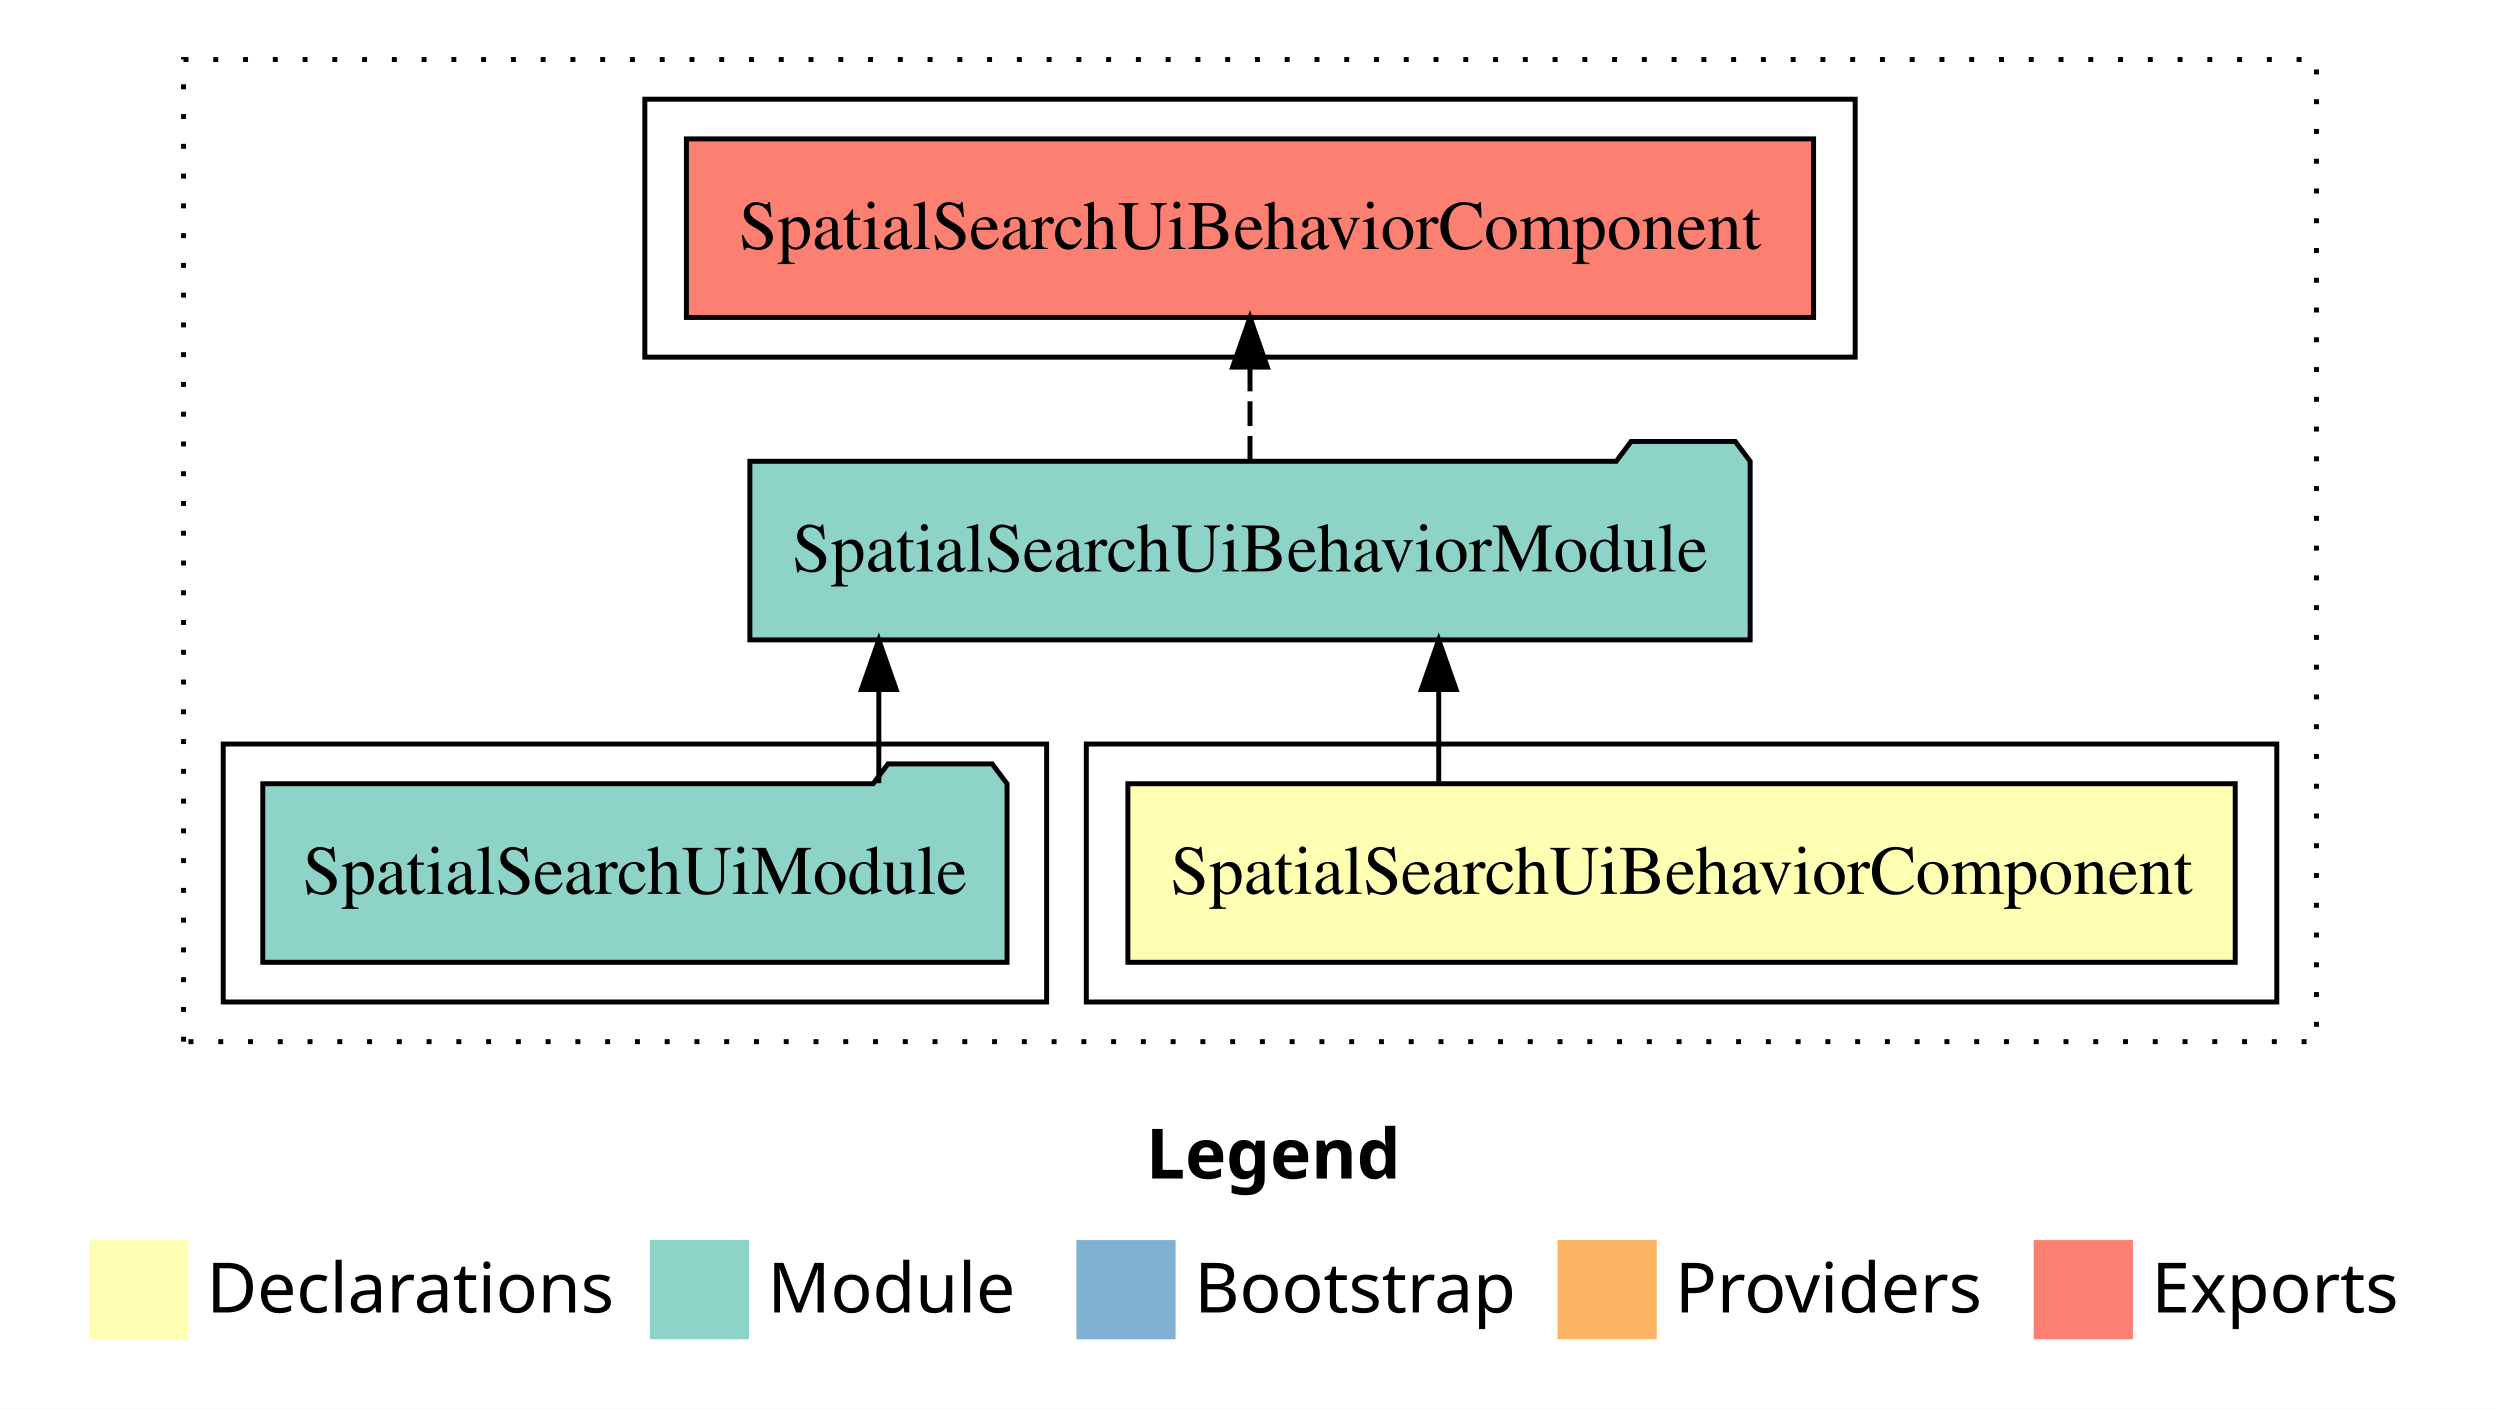
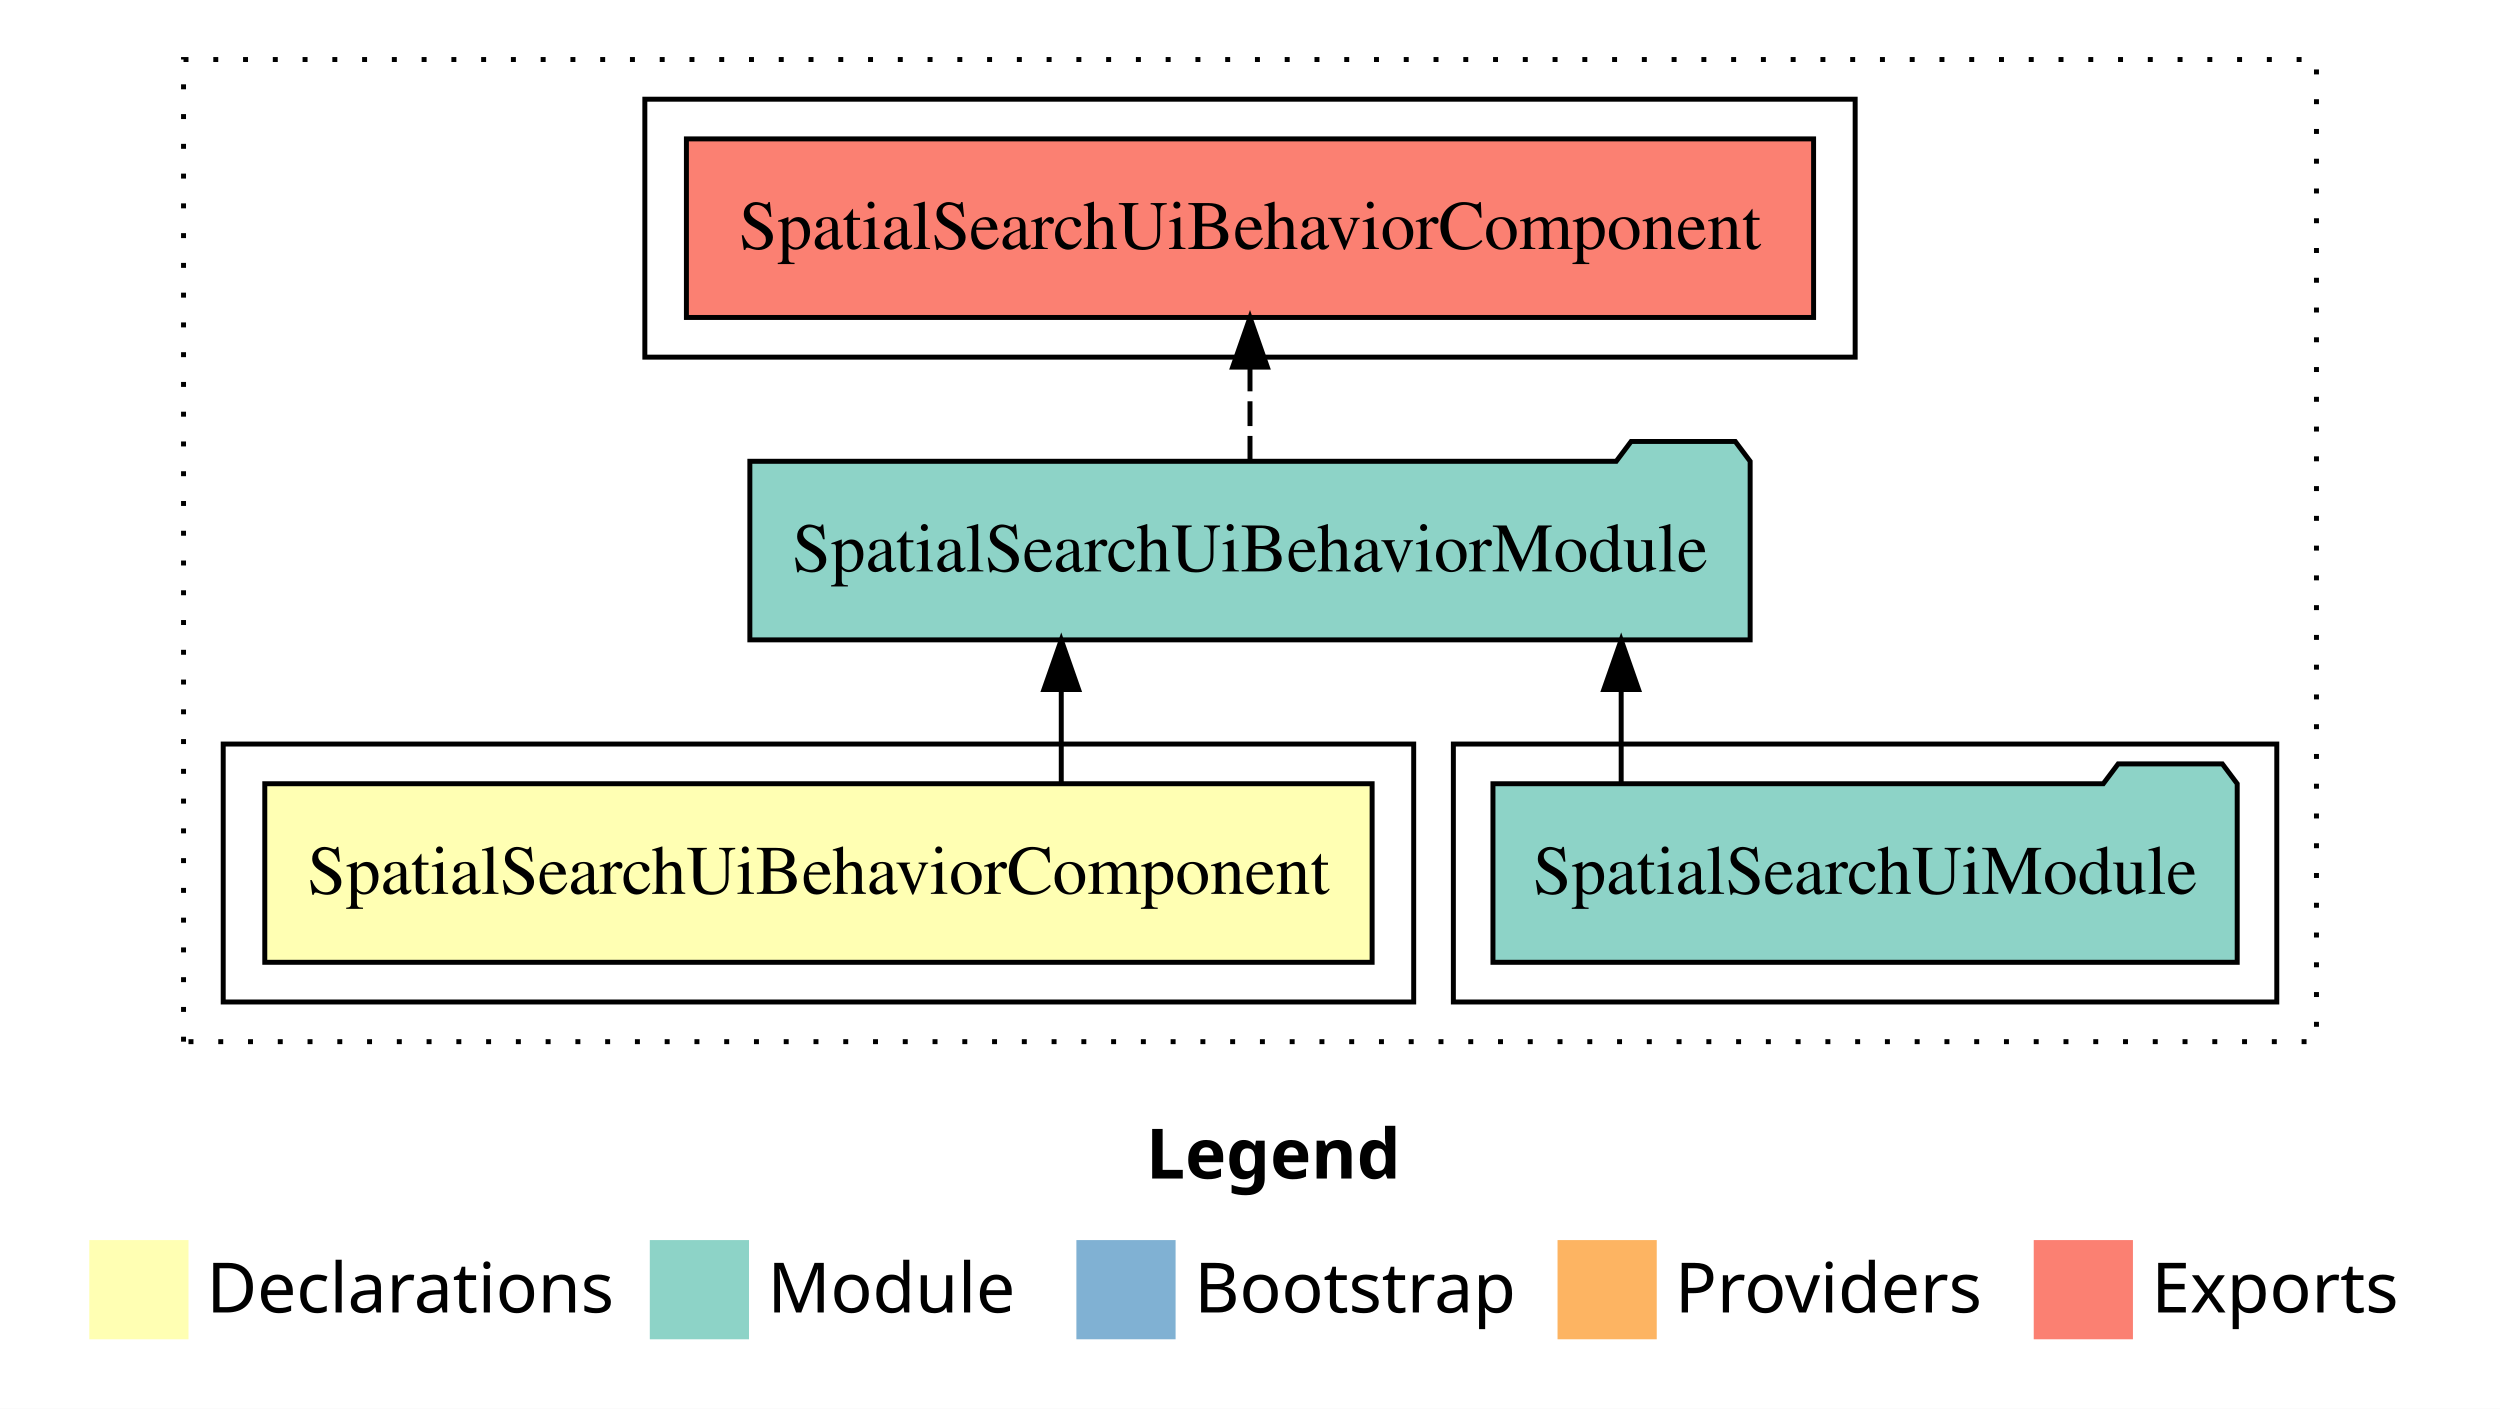
<svg xmlns="http://www.w3.org/2000/svg" width="504pt" height="284pt" viewBox="0.00 0.00 504.00 284.00">
  <g id="graph0" class="graph" transform="scale(1 1) rotate(0) translate(4 280)">
    <polygon fill="white" stroke="transparent" points="-4,4 -4,-280 500,-280 500,4 -4,4" />
    <text text-anchor="start" x="227.01" y="-42.4" font-family="Times-12" font-weight="bold" font-size="14.00">Legend</text>
    <polygon fill="#ffffb3" stroke="transparent" points="14,-10 14,-30 34,-30 34,-10 14,-10" />
    <text text-anchor="start" x="37.63" y="-15.4" font-family="Times-12" font-size="14.00">  Declarations</text>
    <polygon fill="#8dd3c7" stroke="transparent" points="127,-10 127,-30 147,-30 147,-10 127,-10" />
    <text text-anchor="start" x="150.73" y="-15.4" font-family="Times-12" font-size="14.00">  Module</text>
    <polygon fill="#80b1d3" stroke="transparent" points="213,-10 213,-30 233,-30 233,-10 213,-10" />
    <text text-anchor="start" x="236.78" y="-15.4" font-family="Times-12" font-size="14.00">  Bootstrap</text>
    <polygon fill="#fdb462" stroke="transparent" points="310,-10 310,-30 330,-30 330,-10 310,-10" />
    <text text-anchor="start" x="333.67" y="-15.4" font-family="Times-12" font-size="14.00">  Providers</text>
    <polygon fill="#fb8072" stroke="transparent" points="406,-10 406,-30 426,-30 426,-10 406,-10" />
    <text text-anchor="start" x="429.73" y="-15.4" font-family="Times-12" font-size="14.00">  Exports</text>
    <g id="clust1" class="cluster">
      <polygon fill="none" stroke="black" stroke-dasharray="1,5" points="33,-70 33,-268 463,-268 463,-70 33,-70" />
    </g>
-     <g id="clust2" class="cluster">
-       <polygon fill="none" stroke="black" points="215,-78 215,-130 455,-130 455,-78 215,-78" />
-     </g>
-     <g id="clust4" class="cluster">
-       <polygon fill="none" stroke="black" points="41,-78 41,-130 207,-130 207,-78 41,-78" />
-     </g>
    <g id="clust5" class="cluster">
      <polygon fill="none" stroke="black" points="126,-208 126,-260 370,-260 370,-208 126,-208" />
    </g>
+     <g id="clust4" class="cluster">
+       <polygon fill="none" stroke="black" points="289,-78 289,-130 455,-130 455,-78 289,-78" />
+     </g>
+     <g id="clust2" class="cluster">
+       <polygon fill="none" stroke="black" points="41,-78 41,-130 281,-130 281,-78 41,-78" />
+     </g>
    <g id="node1" class="node">
-       <polygon fill="#ffffb3" stroke="black" points="446.62,-122 223.38,-122 223.38,-86 446.62,-86 446.62,-122" />
-       <text text-anchor="middle" x="335" y="-99.8" font-family="Times,serif" font-size="14.00">SpatialSearchUiBehaviorComponent</text>
+       <polygon fill="#ffffb3" stroke="black" points="272.62,-122 49.38,-122 49.38,-86 272.62,-86 272.62,-122" />
+       <text text-anchor="middle" x="161" y="-99.8" font-family="Times,serif" font-size="14.00">SpatialSearchUiBehaviorComponent</text>
    </g>
    <g id="node2" class="node">
      <polygon fill="#8dd3c7" stroke="black" points="348.83,-187 345.83,-191 324.83,-191 321.83,-187 147.17,-187 147.17,-151 348.83,-151 348.83,-187" />
      <text text-anchor="middle" x="248" y="-164.8" font-family="Times,serif" font-size="14.00">SpatialSearchUiBehaviorModule</text>
    </g>
    <g id="edge1" class="edge">
-       <path fill="none" stroke="black" d="M286.05,-122.11C286.05,-122.11 286.05,-140.99 286.05,-140.99" />
-       <polygon fill="black" stroke="black" points="282.55,-140.99 286.05,-150.99 289.55,-140.99 282.55,-140.99" />
+       <path fill="none" stroke="black" d="M209.95,-122.11C209.95,-122.11 209.95,-140.99 209.95,-140.99" />
+       <polygon fill="black" stroke="black" points="206.45,-140.99 209.95,-150.99 213.45,-140.99 206.45,-140.99" />
    </g>
    <g id="node4" class="node">
      <polygon fill="#fb8072" stroke="black" points="361.62,-252 134.38,-252 134.38,-216 361.62,-216 361.62,-252" />
      <text text-anchor="middle" x="248" y="-229.8" font-family="Times,serif" font-size="14.00">SpatialSearchUiBehaviorComponent </text>
    </g>
    <g id="edge3" class="edge">
      <path fill="none" stroke="black" stroke-dasharray="5,2" d="M248,-187.11C248,-187.11 248,-205.99 248,-205.99" />
      <polygon fill="black" stroke="black" points="244.5,-205.99 248,-215.99 251.5,-205.99 244.5,-205.99" />
    </g>
    <g id="node3" class="node">
-       <polygon fill="#8dd3c7" stroke="black" points="199.02,-122 196.02,-126 175.02,-126 172.02,-122 48.98,-122 48.98,-86 199.02,-86 199.02,-122" />
-       <text text-anchor="middle" x="124" y="-99.8" font-family="Times,serif" font-size="14.00">SpatialSearchUiModule</text>
+       <polygon fill="#8dd3c7" stroke="black" points="447.02,-122 444.02,-126 423.02,-126 420.02,-122 296.98,-122 296.98,-86 447.02,-86 447.02,-122" />
+       <text text-anchor="middle" x="372" y="-99.8" font-family="Times,serif" font-size="14.00">SpatialSearchUiModule</text>
    </g>
    <g id="edge2" class="edge">
-       <path fill="none" stroke="black" d="M173.17,-122.11C173.17,-122.11 173.17,-140.99 173.17,-140.99" />
-       <polygon fill="black" stroke="black" points="169.67,-140.99 173.17,-150.99 176.67,-140.99 169.67,-140.99" />
+       <path fill="none" stroke="black" d="M322.83,-122.11C322.83,-122.11 322.83,-140.99 322.83,-140.99" />
+       <polygon fill="black" stroke="black" points="319.33,-140.99 322.83,-150.99 326.33,-140.99 319.33,-140.99" />
    </g>
  </g>
</svg>
